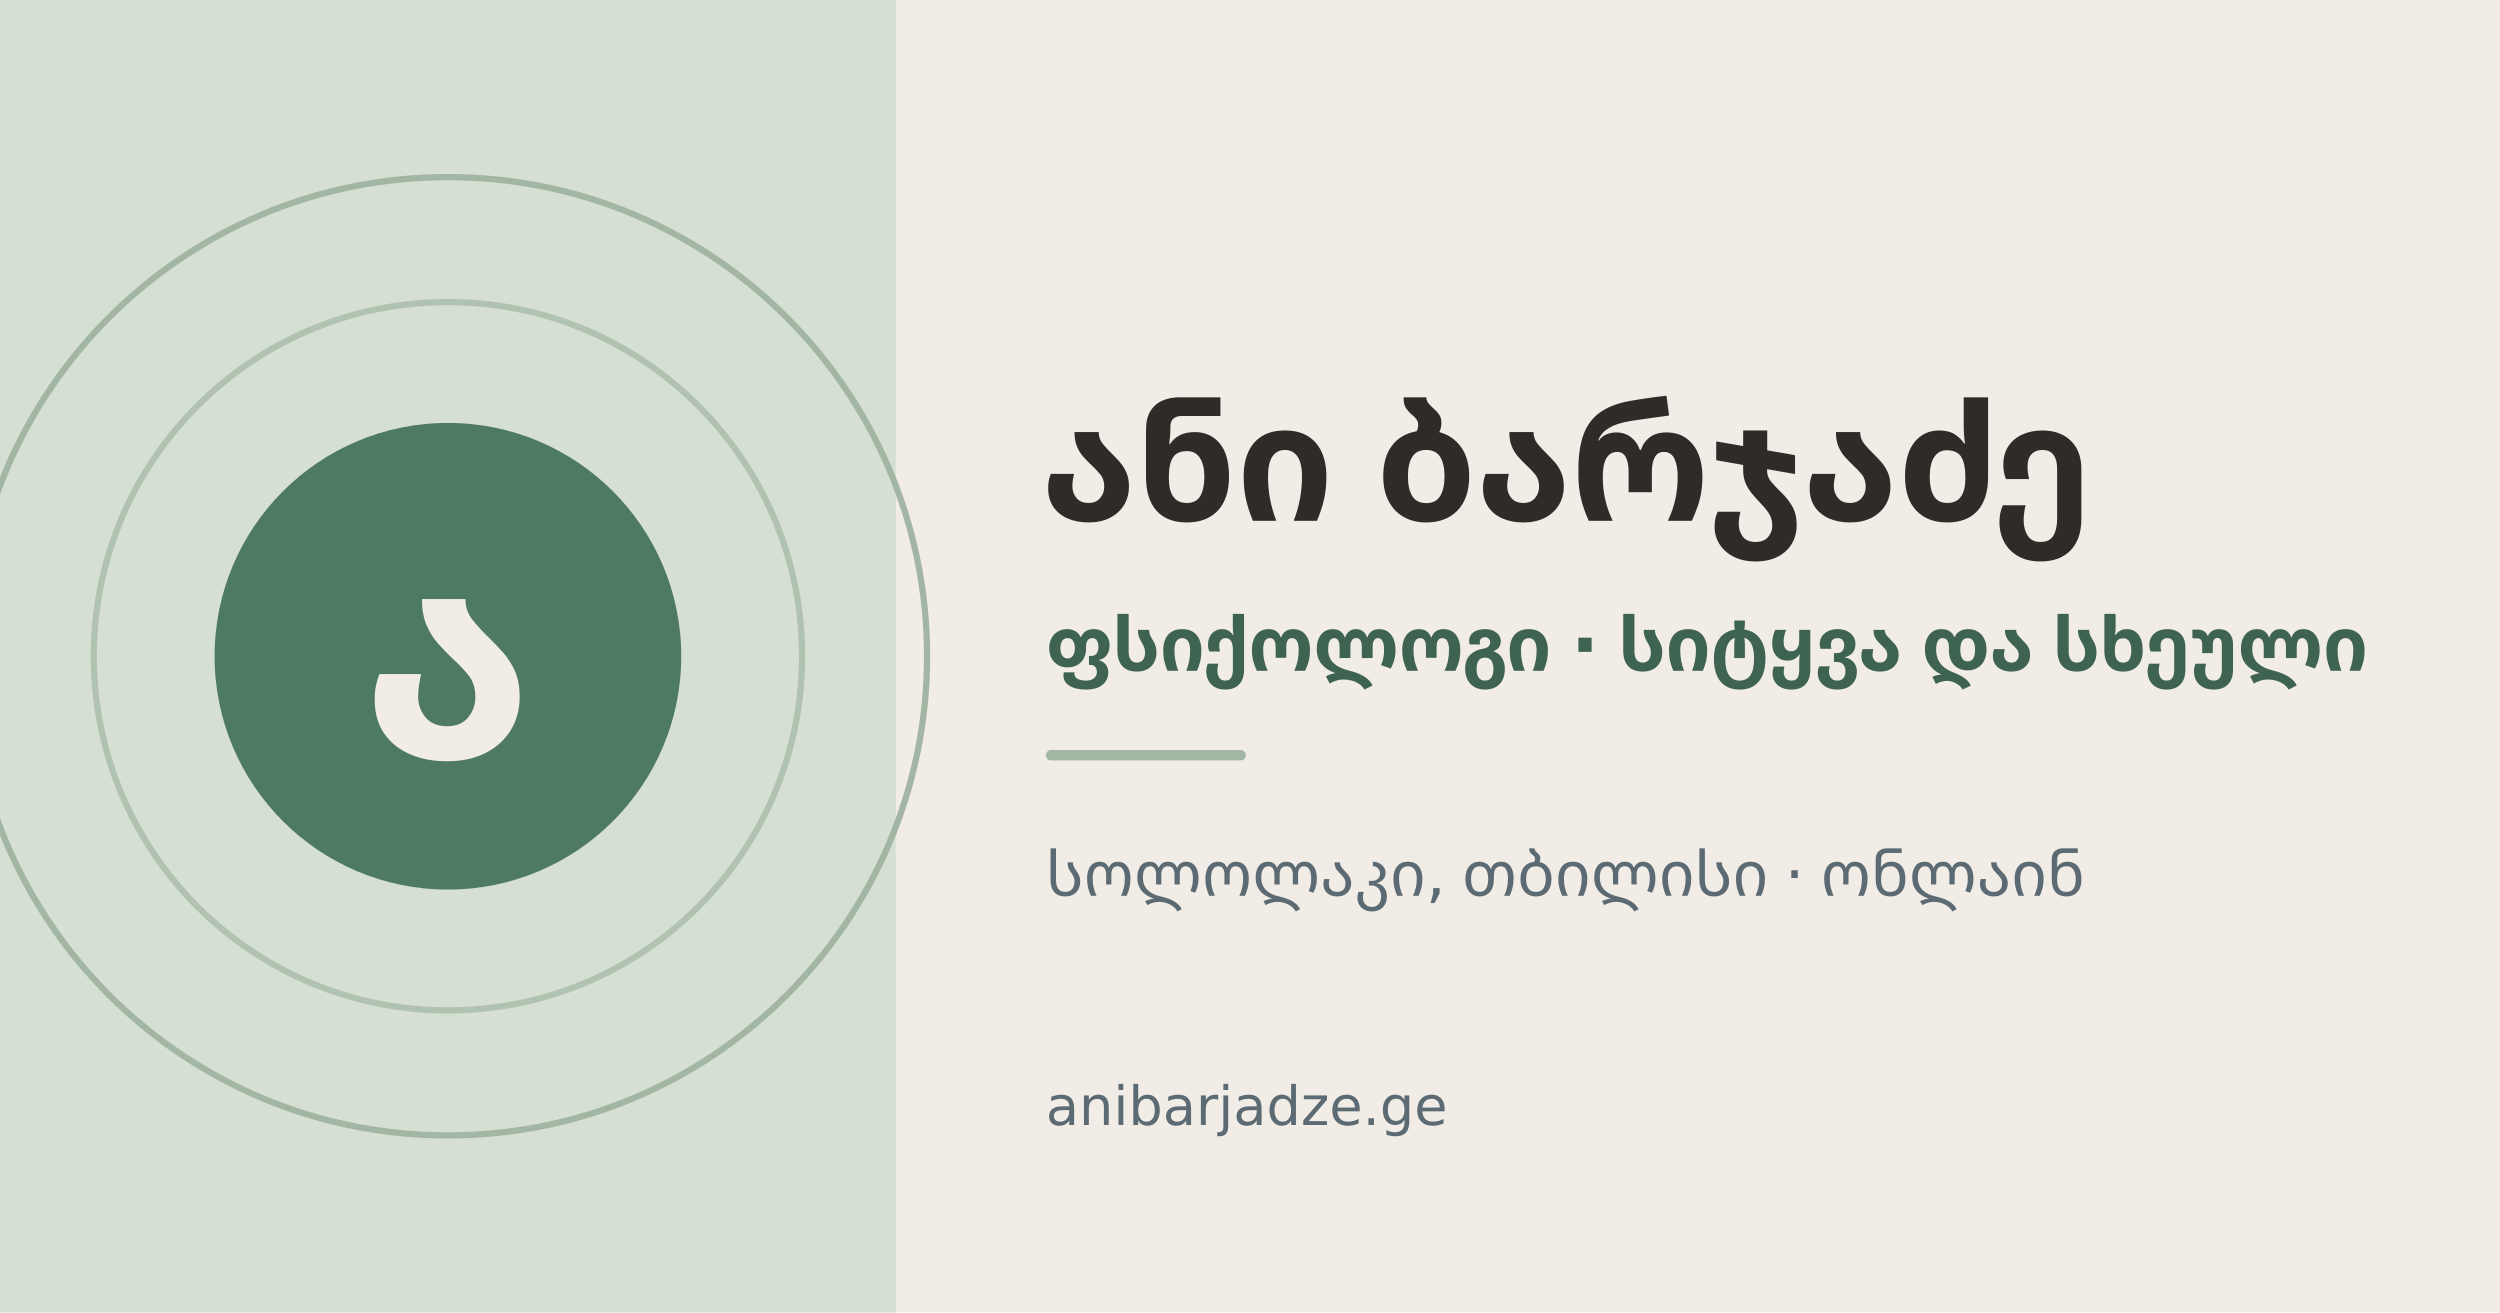
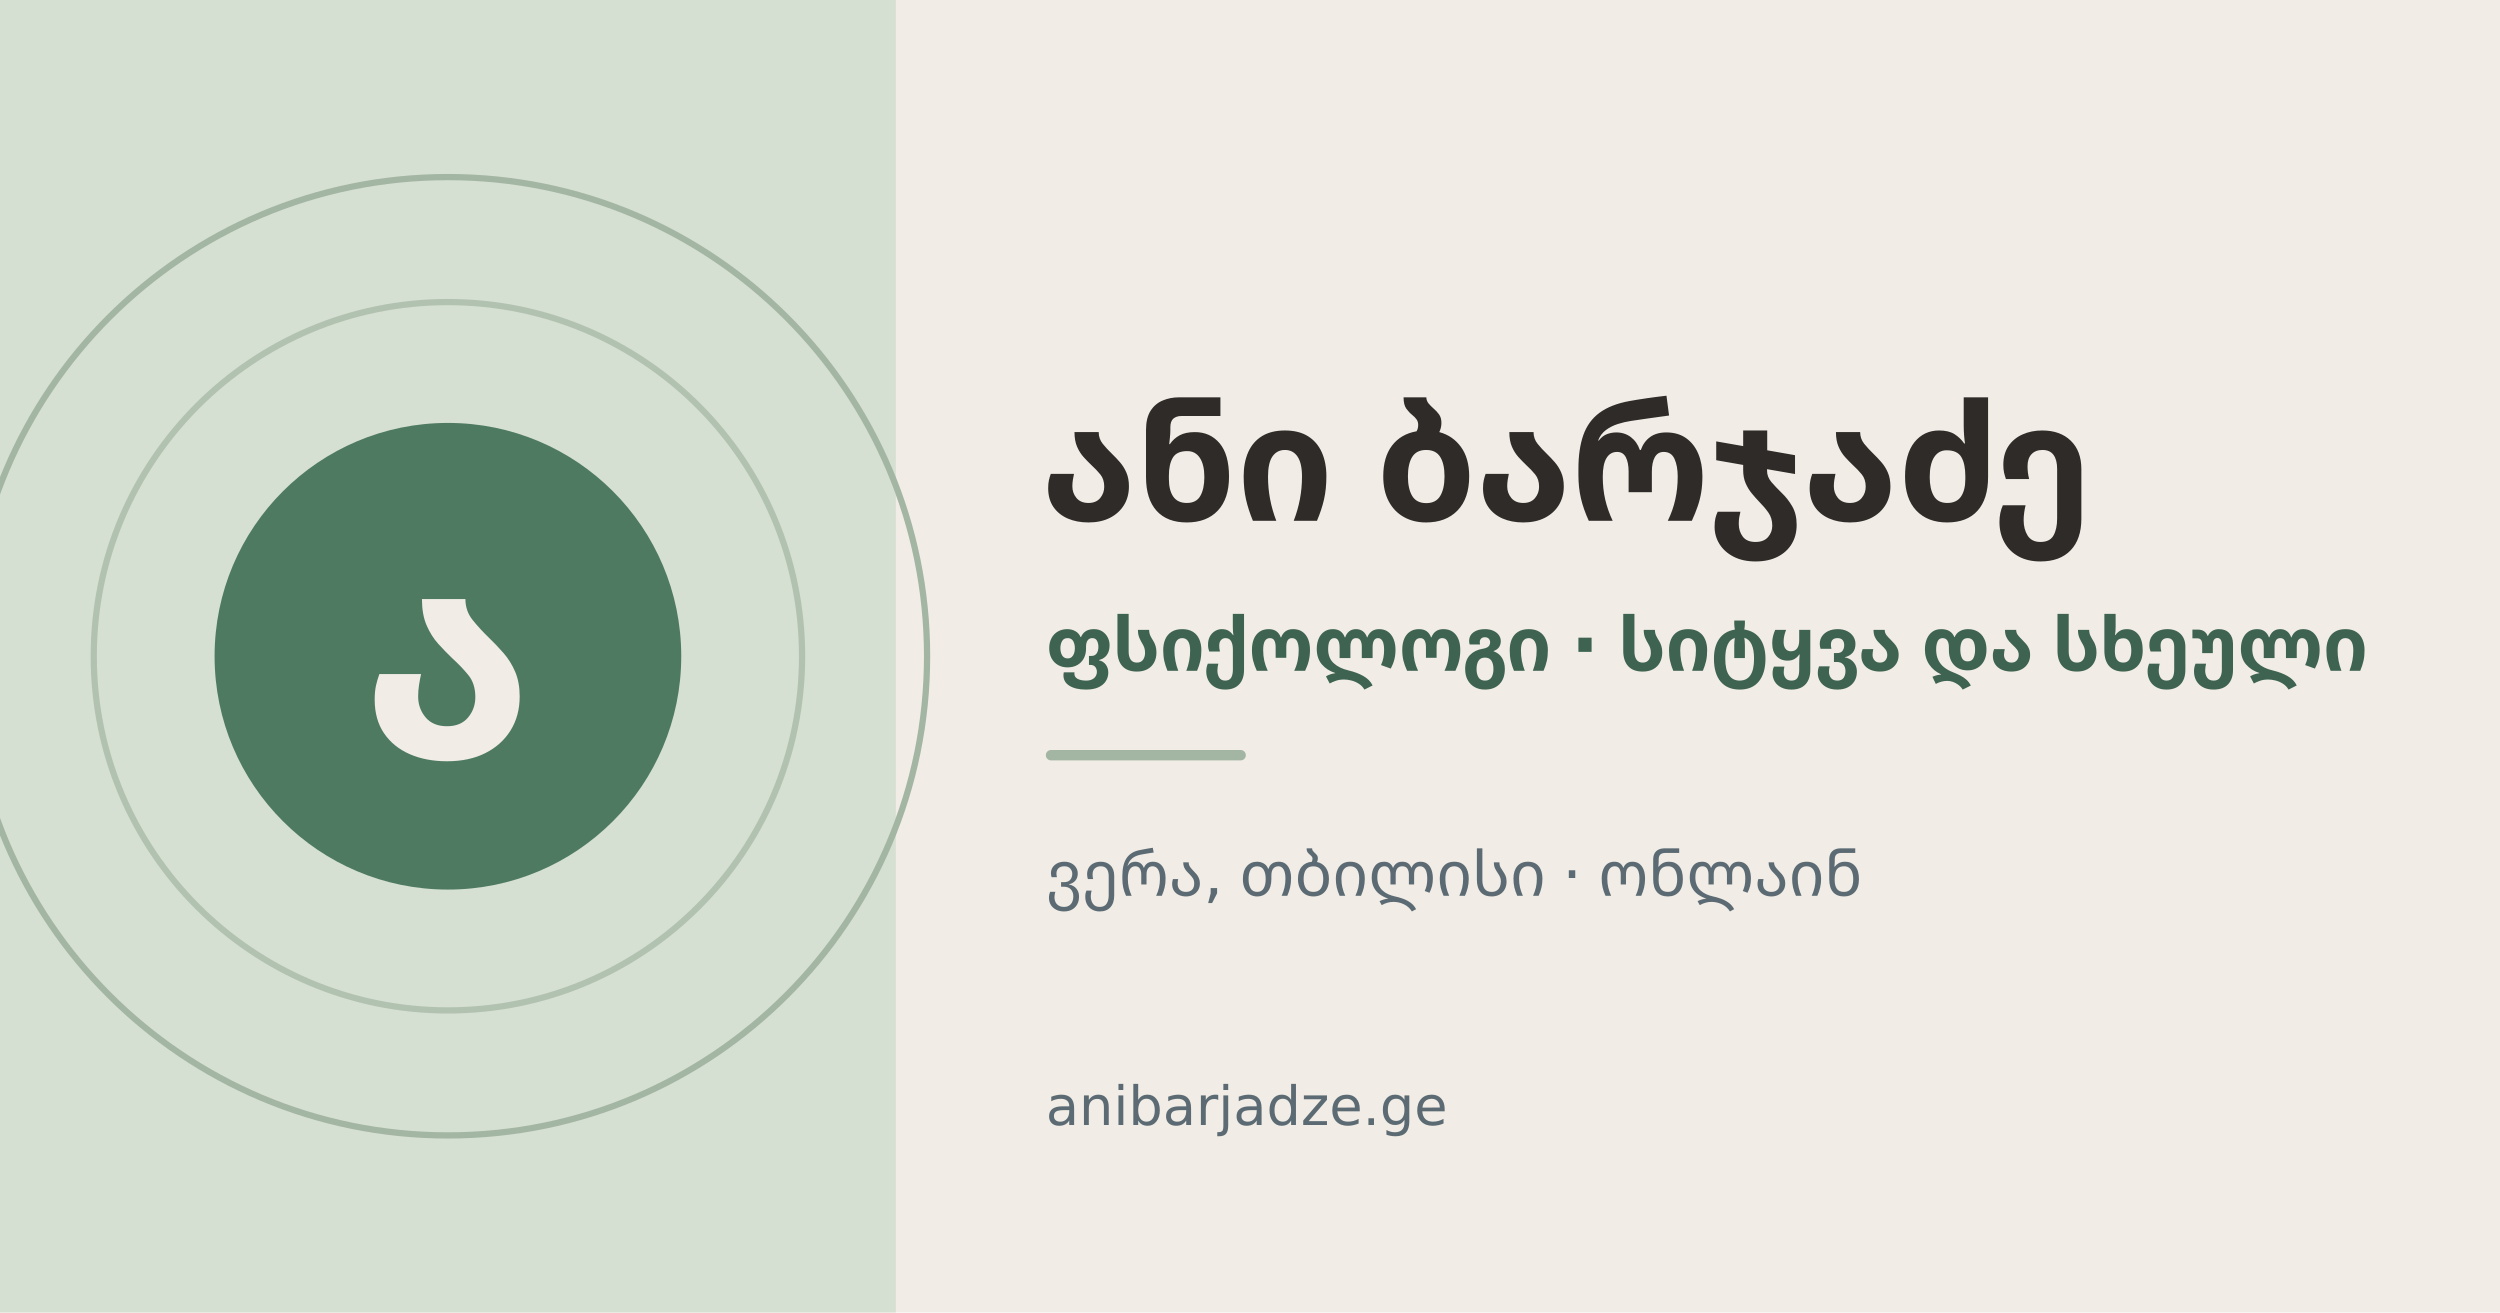
<svg xmlns="http://www.w3.org/2000/svg" viewBox="0 0 1200 630" width="1200" height="630">
  <rect width="1200" height="630" fill="#F1EDE6" />
  <rect x="0" y="0" width="430" height="630" fill="#D5E0D2" />
  <circle cx="215" cy="315" r="230" fill="none" stroke="#A3B5A3" stroke-width="3" />
  <circle cx="215" cy="315" r="170" fill="none" stroke="#A3B5A3" stroke-width="3" opacity=".7" />
  <circle cx="215" cy="315" r="112" fill="#4F7A62" />
  <text x="215" y="364" text-anchor="middle" font-family="'Noto Sans Georgian', 'BPG Arial', Sylfaen, 'DejaVu Sans', sans-serif" font-size="140" font-weight="700" fill="#F1EDE6">ა</text>
  <text x="500" y="250" font-family="'Noto Sans Georgian', 'BPG Arial', Sylfaen, 'DejaVu Sans', sans-serif" font-size="78" font-weight="700" fill="#2F2B28">ანი ბარჯაძე</text>
  <text x="502" y="322" font-family="'Noto Sans Georgian', 'BPG Arial', Sylfaen, 'DejaVu Sans', sans-serif" font-size="36" font-weight="700" fill="#3E6350">ფსიქოლოგი · სიტყვა და სხეული</text>
  <rect x="502" y="360" width="96" height="5" rx="2.5" fill="#A3B5A3" />
-   <text x="502" y="430" font-family="'Noto Sans Georgian', 'BPG Arial', Sylfaen, 'DejaVu Sans', sans-serif" font-size="30" fill="#5C6B73">სოლოლაკი, თბილისი · ონლაინ</text>
+   <text x="502" y="430" font-family="'Noto Sans Georgian', 'BPG Arial', Sylfaen, 'DejaVu Sans', sans-serif" font-size="30" fill="#5C6B73">ვერა, თბილისი · ონლაინ</text>
  <text x="502" y="540" font-family="'Noto Sans Georgian', 'BPG Arial', Sylfaen, 'DejaVu Sans', sans-serif" font-size="26" fill="#5C6B73">anibarjadze.ge</text>
</svg>
